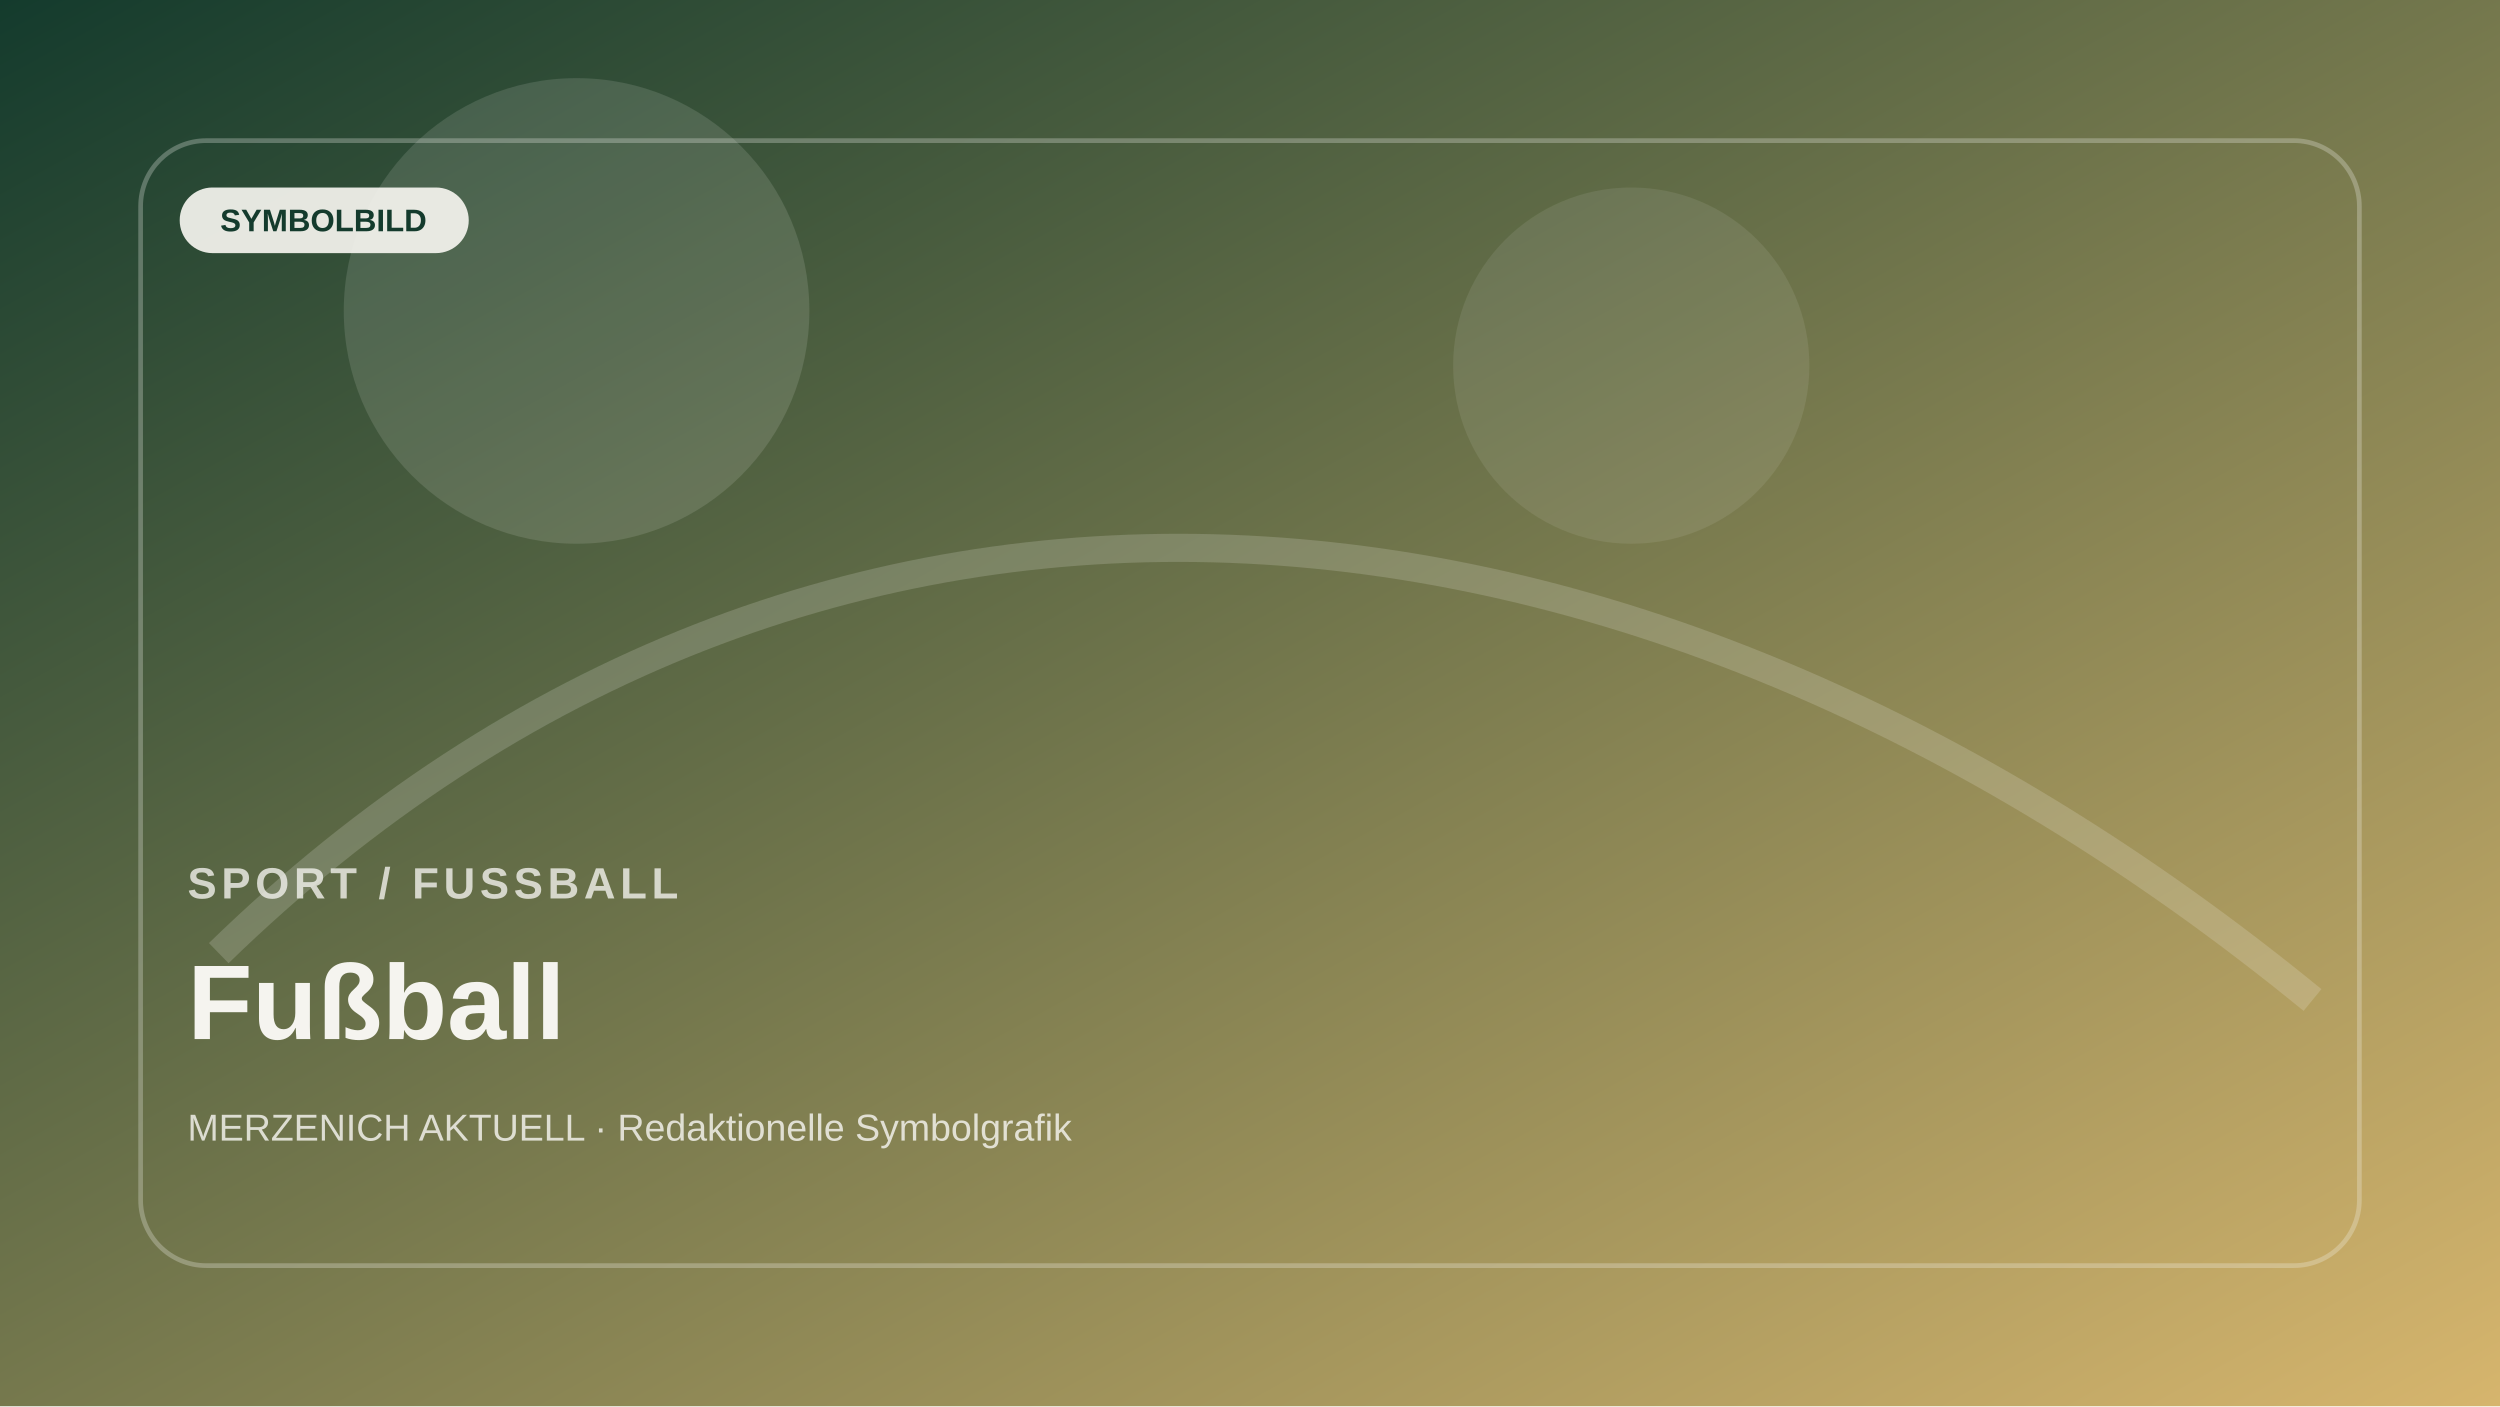
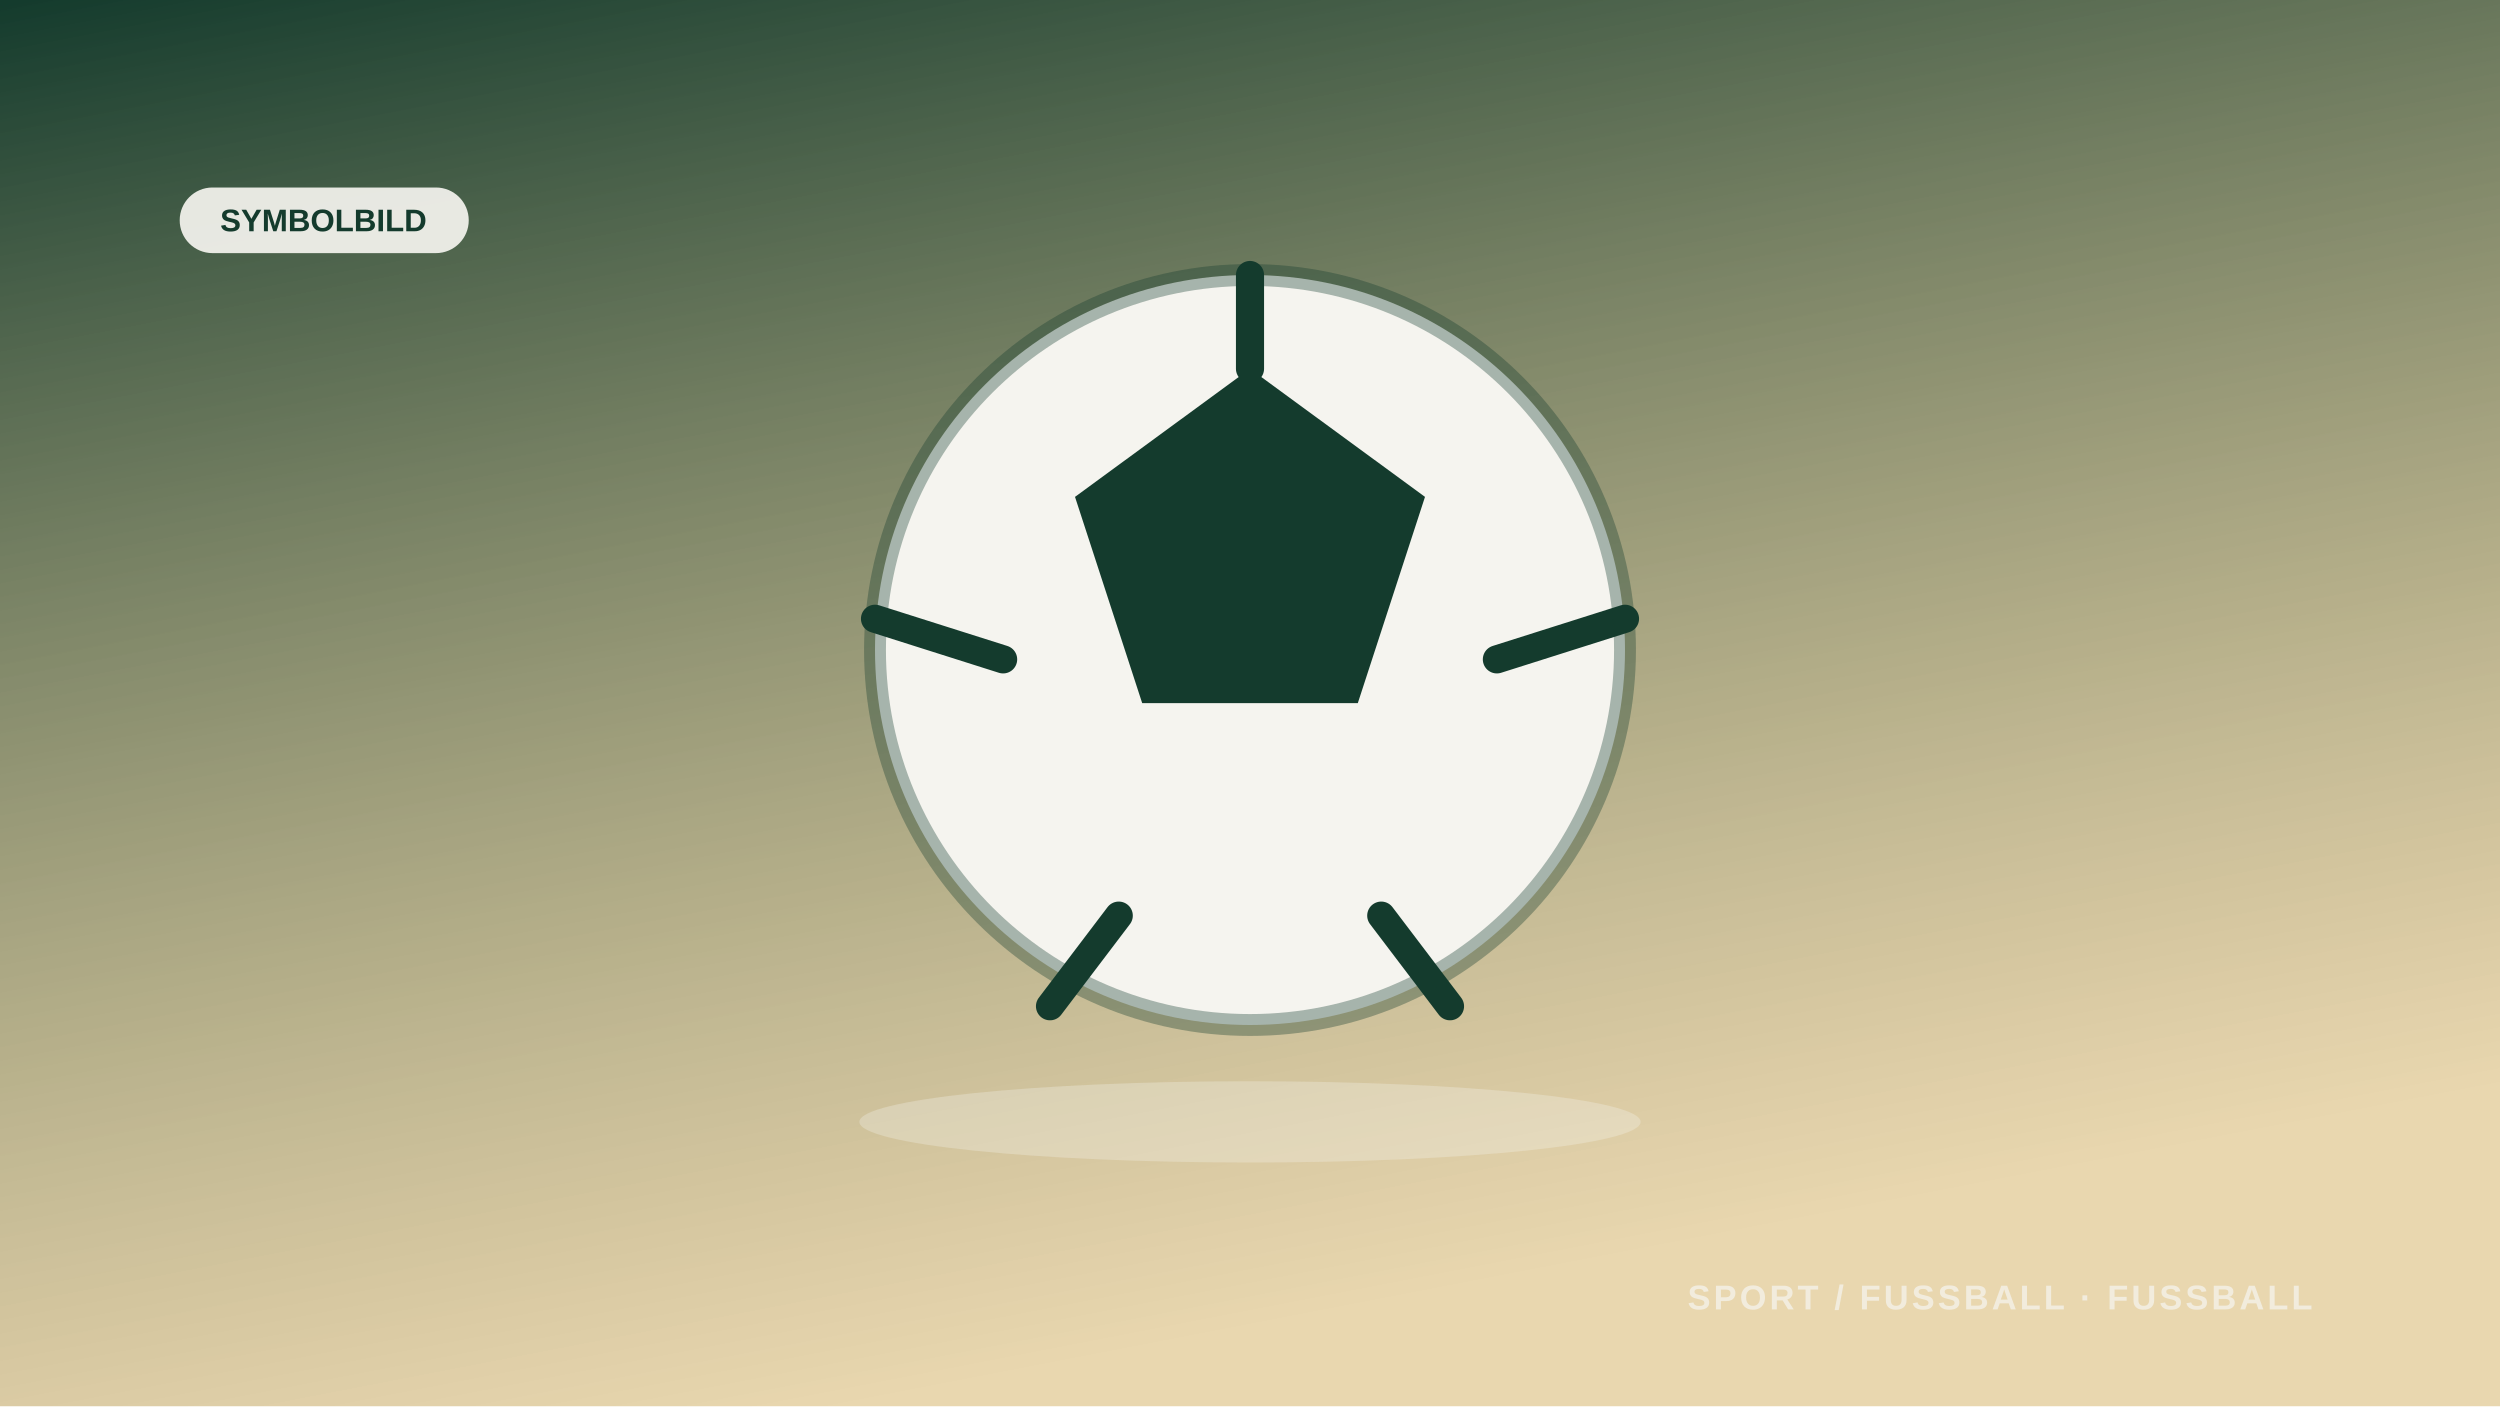
<svg xmlns="http://www.w3.org/2000/svg" viewBox="0 0 1600 900" width="1600" height="900" role="img" aria-labelledby="t d">
  <defs>
-     <linearGradient id="g" x1="0" y1="0" x2="1" y2="1">
+     <linearGradient id="g" x1="0" y1="0" x2=".35" y2="1">
      <stop stop-color="#143b2d" />
-       <stop offset="1" stop-color="#d6b56d" />
+       <stop offset="1" stop-color="#d6b56d" stop-opacity=".55" />
    </linearGradient>
  </defs>
  <rect width="1600" height="900" fill="url(#g)" />
-   <circle cx="369" cy="199" r="149" fill="#f5f4ef" opacity=".13" />
-   <circle cx="1044" cy="234" r="114" fill="#f5f4ef" opacity=".09" />
-   <path d="M140 610 C520 240 1040 280 1480 640" fill="none" stroke="#f5f4ef" stroke-width="18" opacity=".18" />
-   <rect x="90" y="90" width="1420" height="720" rx="42" fill="none" stroke="#f5f4ef" stroke-width="3" opacity=".28" />
+   <g transform="translate(0,-24)">
+     <circle cx="800" cy="440" r="240" fill="#f5f4ef" />
+     <path d="M800 260 l112 82 -43 132 h-138 l-43 -132z" fill="#143b2d" />
+     <path d="M800 200 l0 60 M560 420 l82 26 M1040 420 l-82 26 M672 668 l44 -58 M928 668 l-44 -58" stroke="#143b2d" stroke-width="18" stroke-linecap="round" fill="none" />
+     <circle cx="800" cy="440" r="240" fill="none" stroke="#143b2d" stroke-width="14" opacity=".35" />
+     <ellipse cx="800" cy="742" rx="250" ry="26" fill="#f5f4ef" opacity=".3" />
+   </g>
  <rect x="115" y="120" width="185" height="42" rx="21" fill="#f5f4ef" opacity=".92" />
  <text x="207" y="148" text-anchor="middle" font-family="Arial,sans-serif" font-size="20" font-weight="700" fill="#143b2d">SYMBOLBILD</text>
-   <text x="120" y="575" font-family="Arial,sans-serif" font-size="28" font-weight="700" letter-spacing="3" fill="#f5f4ef" opacity=".78">SPORT / FUSSBALL</text>
-   <text x="120" y="665" font-family="Arial,sans-serif" font-size="68" font-weight="800" fill="#f5f4ef">Fußball</text>
-   <text x="120" y="730" font-family="Arial,sans-serif" font-size="24" fill="#f5f4ef" opacity=".82">MERZENICH AKTUELL · Redaktionelle Symbolgrafik</text>
+   <text x="1480" y="838" text-anchor="end" font-family="Arial,sans-serif" font-size="22" font-weight="700" letter-spacing="2" fill="#f5f4ef" opacity=".72">SPORT / FUSSBALL · FUSSBALL</text>
</svg>
